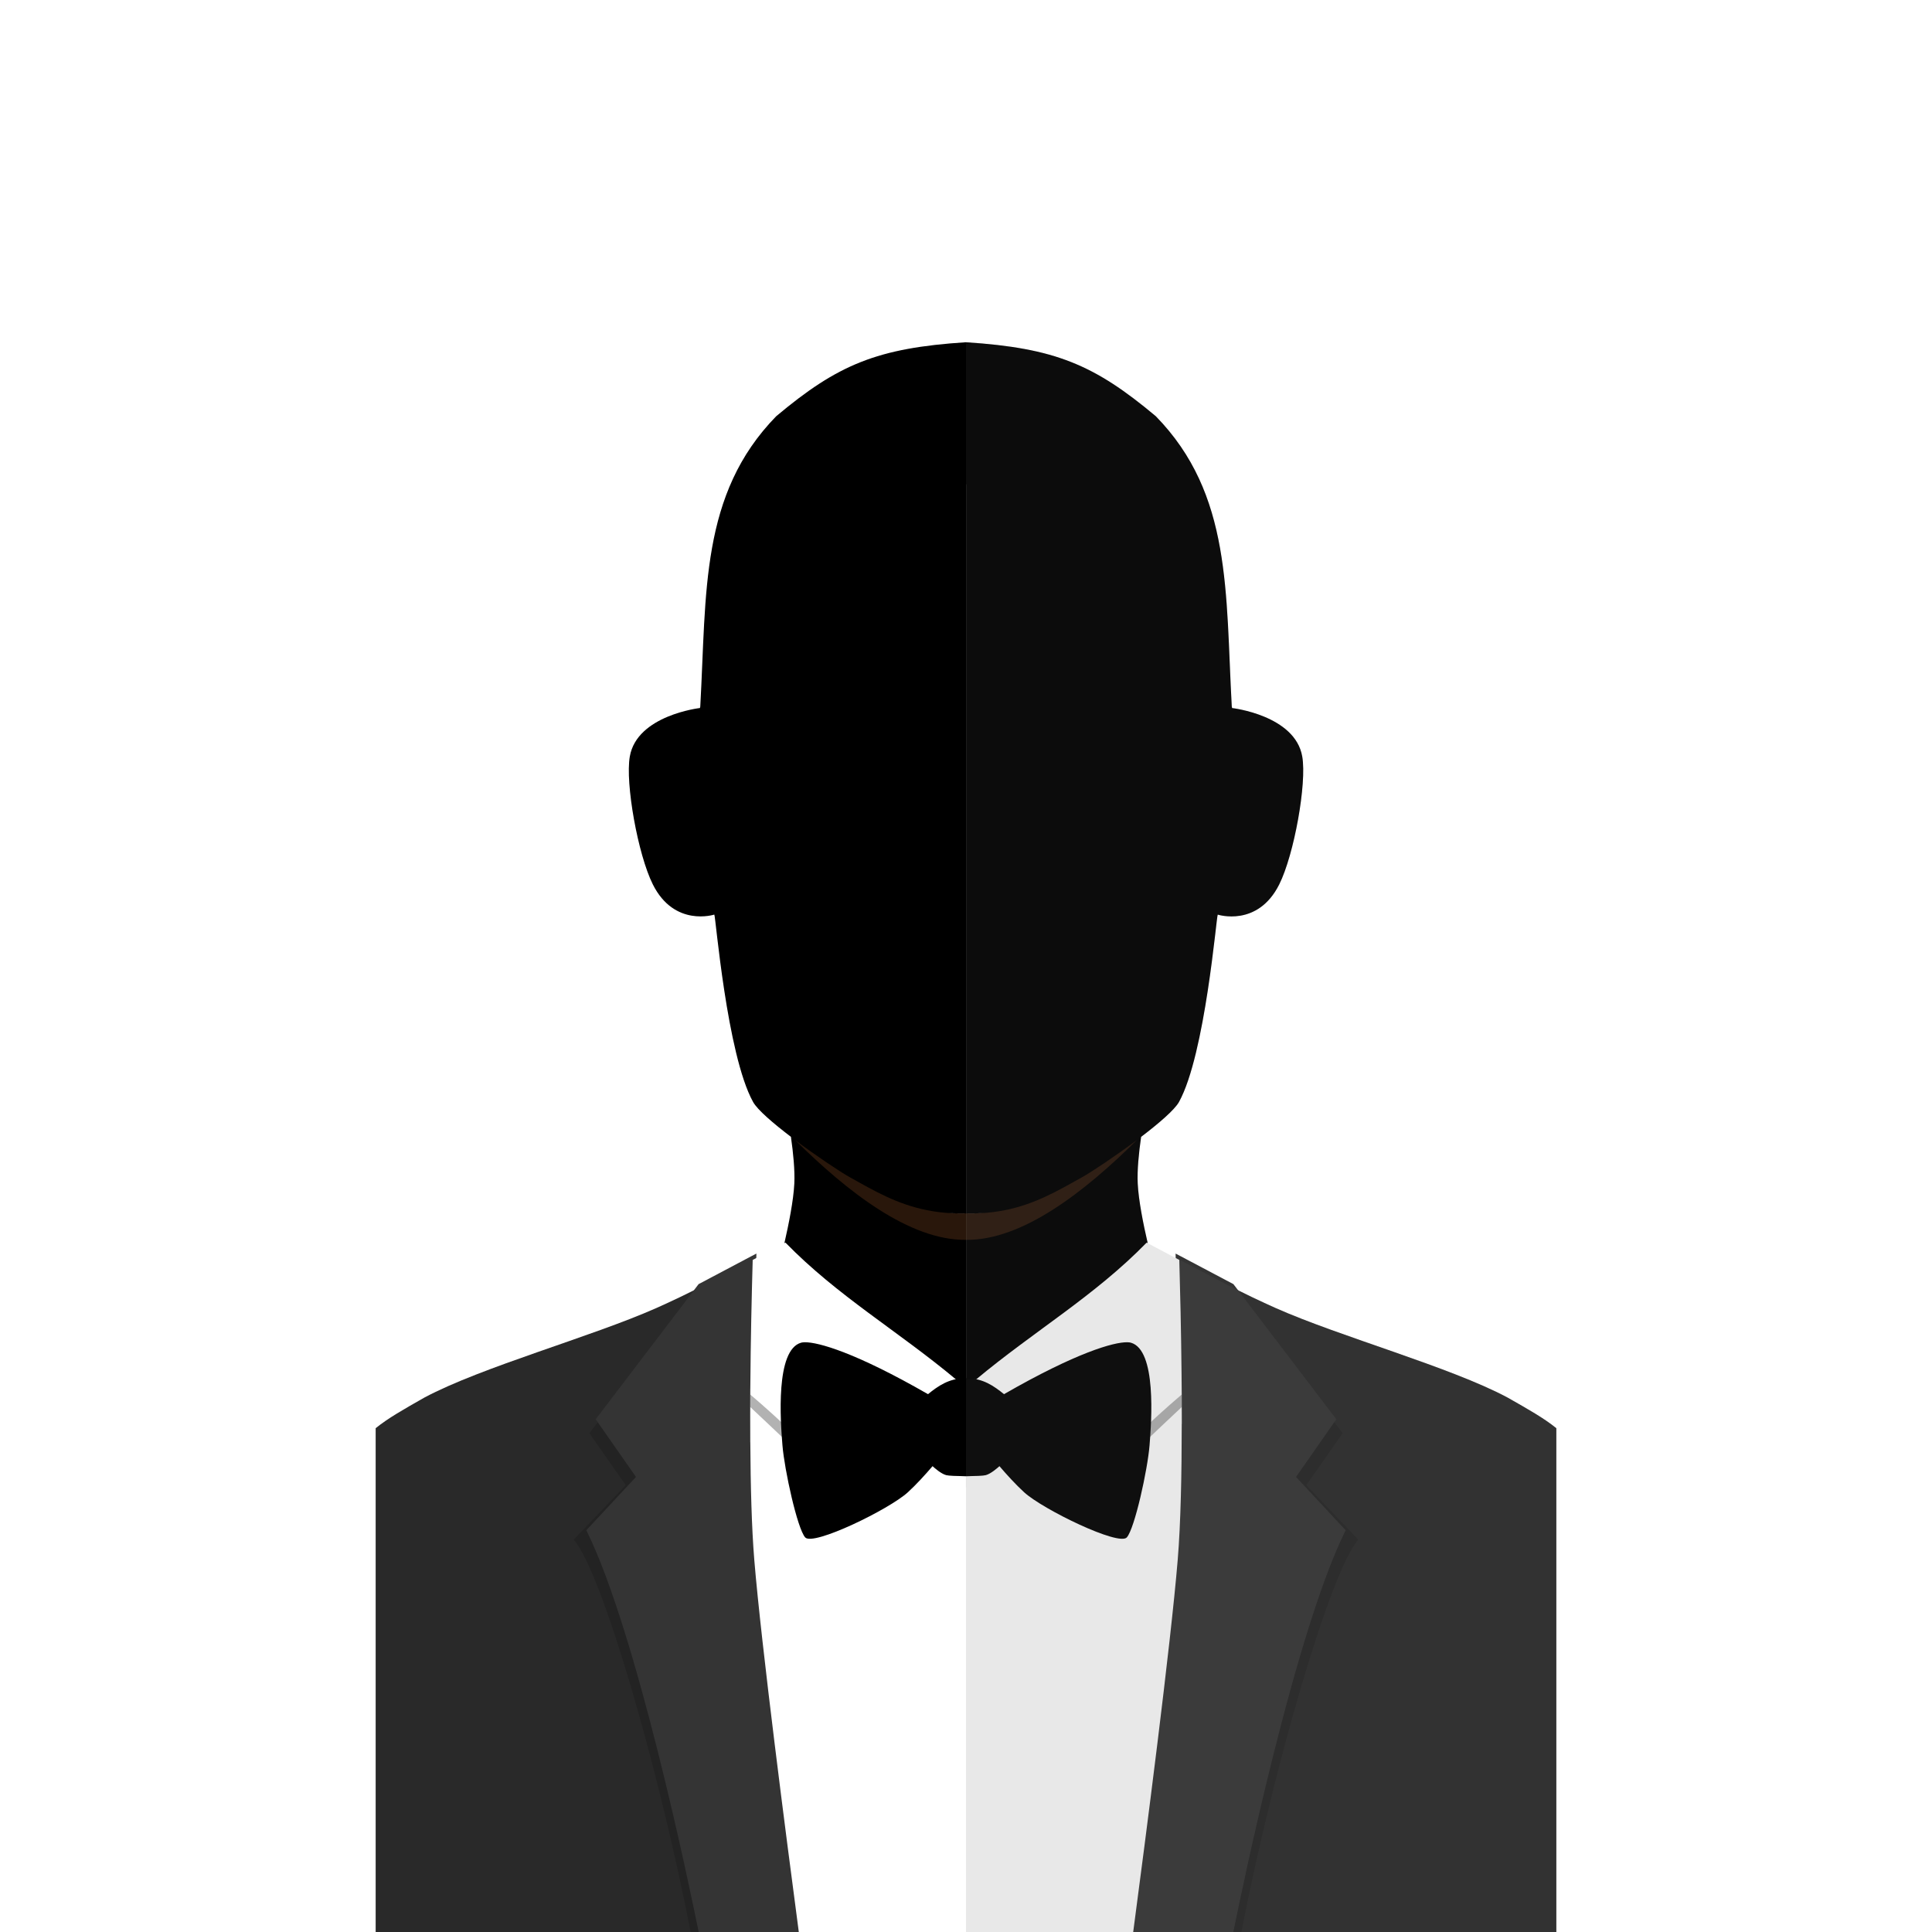
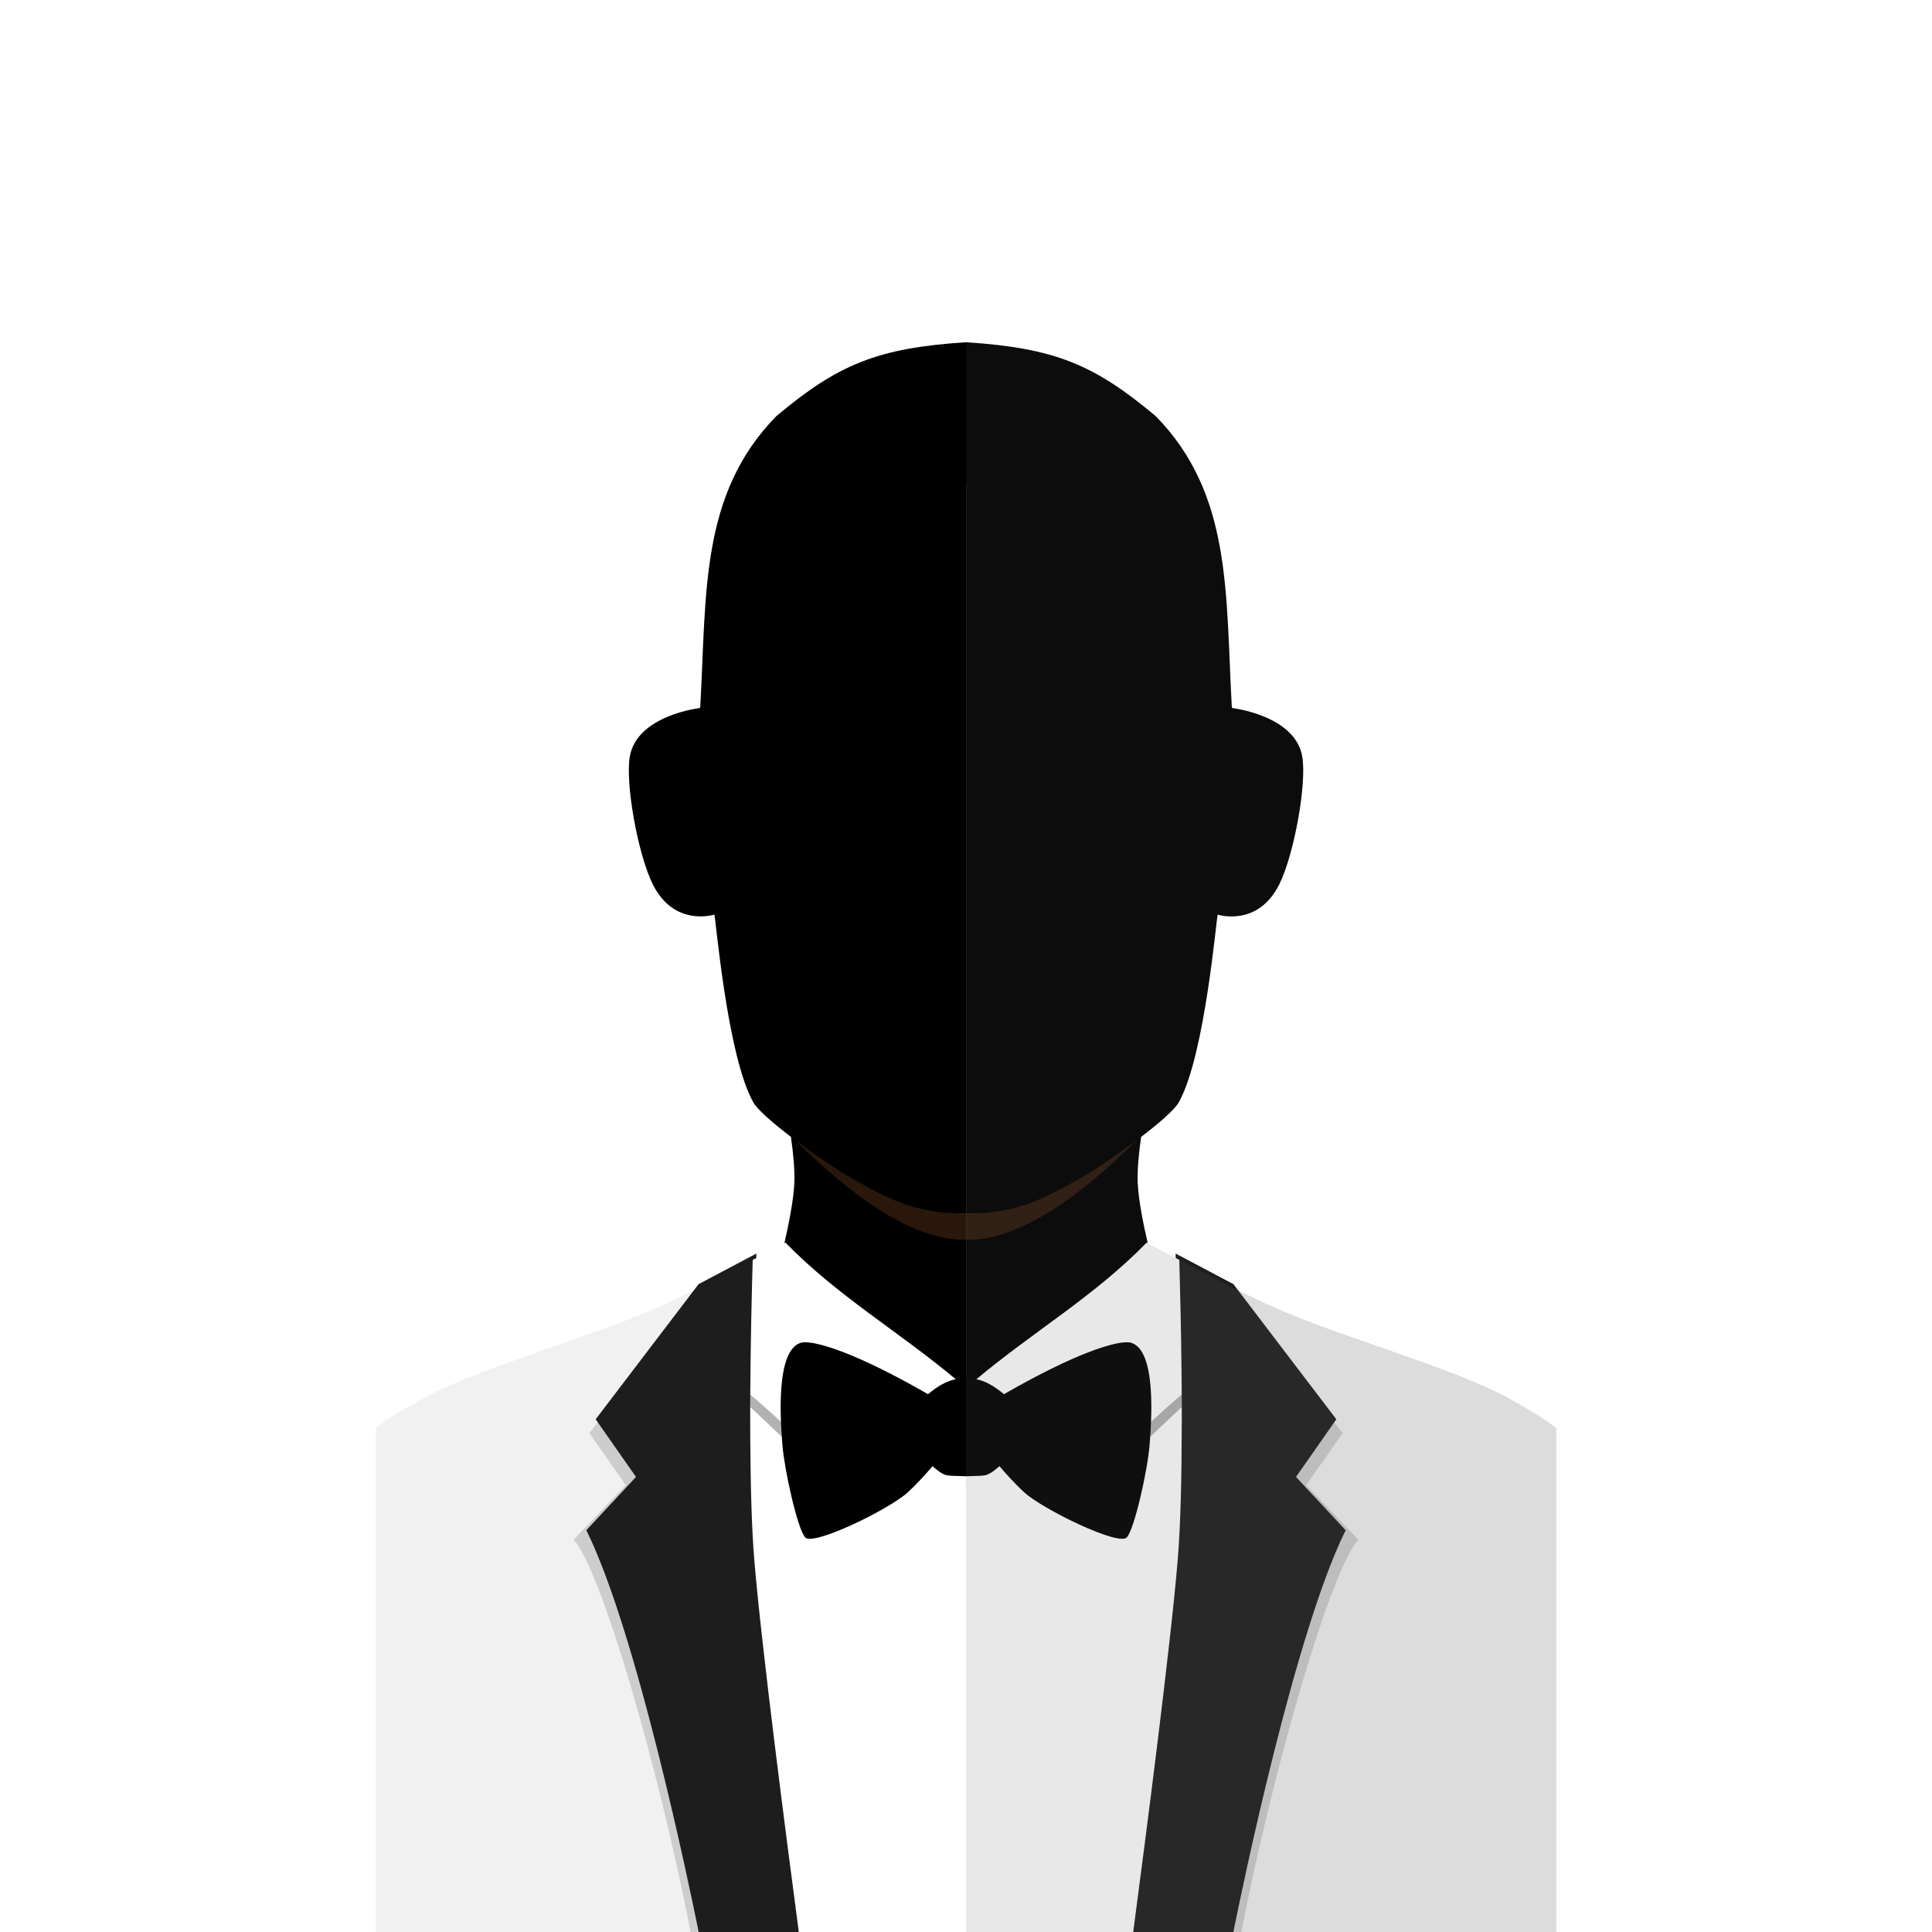
<svg xmlns="http://www.w3.org/2000/svg" height="500px" width="500px" viewBox="0 0 44 72" id="body-svg">
  <defs />
  <g id="Body" style="display: inline;">
-     <path id="Suit" d="M 12.275 47.871 C 11.685 48.184 10.975 48.518 10.467 48.744 C 8.058 49.815 3.955 50.94 1.816 52.083 C 1.054 52.516 0.459 52.852 0 53.225 L 0 72 L 12.173 72 C 11.822 70.262 9.874 60.867 8.009 57.051 L 9.871 55.051 L 8.515 52.895 L 12.275 47.871 z M 31.725 47.871 L 35.485 52.895 L 34.129 55.051 L 35.991 57.051 C 34.126 60.867 32.178 70.262 31.826 72 L 44 72 L 44 53.225 C 43.541 52.852 42.946 52.516 42.183 52.083 C 40.045 50.94 35.942 49.815 33.533 48.744 C 33.025 48.518 32.315 48.184 31.725 47.871 z " style="fill: rgb(41, 41, 41); fill-rule: evenodd;" />
-     <path id="LapelShadow" d="M 8.362 52.896 L 7.962 53.407 L 9.32 55.347 L 7.38 57.379 C 8.412 58.533 10.529 65.793 11.739 72 L 12.173 72 C 11.822 70.263 9.874 60.868 8.009 57.052 L 9.871 55.052 L 8.362 52.896 z M 35.638 52.896 L 34.129 55.052 L 35.991 57.052 C 34.126 60.868 32.178 70.263 31.826 72 L 32.261 72 C 33.471 65.793 35.588 58.533 36.62 57.379 L 34.68 55.347 L 36.038 53.407 L 35.638 52.896 z " style="fill: rgb(0, 0, 0); fill-rule: evenodd; fill-opacity: 0.15; stop-color: rgb(0, 0, 0); stop-opacity: 1;" />
-     <path id="Lapel" d="M 14.189 46.717 L 13.988 46.822 C 13.68 46.986 12.807 47.447 12.061 47.842 L 12.035 47.855 L 8.199 52.892 L 9.701 55.041 L 7.85 57.028 L 7.89 57.109 C 8.812 58.995 9.768 62.299 10.531 65.338 C 11.289 68.357 11.858 71.113 12.038 72 L 15.903 72 L 15.9 71.982 C 15.44 68.508 14.503 61.293 14.242 58.119 C 13.996 55.124 14.103 49.784 14.184 46.943 L 14.189 46.717 z M 29.811 46.717 L 29.816 46.943 C 29.897 49.784 30.004 55.124 29.758 58.119 C 29.497 61.293 28.56 68.508 28.1 71.982 L 28.097 72 L 31.963 72 C 32.143 71.113 32.711 68.357 33.469 65.338 C 34.232 62.299 35.188 58.995 36.109 57.109 L 36.149 57.028 L 34.299 55.041 L 35.801 52.892 L 31.965 47.855 L 31.94 47.842 C 31.193 47.447 30.32 46.986 30.012 46.822 L 29.811 46.717 z " style="color: rgb(0, 0, 0); fill: rgb(52, 52, 52); fill-rule: evenodd; stroke-width: 0.265px;" />
-     <path id="Shirt" d="M 15.27 46.309 C 15.202 46.344 14.329 46.807 14.051 46.954 C 14.015 48.217 13.975 49.912 13.962 51.753 L 13.961 51.752 C 13.956 52.414 13.956 53.084 13.96 53.745 L 13.962 53.748 C 13.972 55.374 14.012 56.935 14.11 58.13 C 14.372 61.314 15.309 68.525 15.769 72 L 18.12 72 L 21.999 72 L 21.999 55.421 L 22.001 55.421 L 22.001 72 L 25.88 72 L 28.231 72 C 28.691 68.525 29.628 61.314 29.89 58.13 C 30.002 56.769 30.039 54.934 30.04 53.068 L 30.043 53.064 C 30.043 52.699 30.042 52.333 30.04 51.969 C 30.039 51.95 30.039 51.932 30.039 51.913 C 30.038 51.796 30.037 51.68 30.036 51.564 C 30.036 51.461 30.035 51.357 30.034 51.255 C 30.034 51.23 30.034 51.205 30.033 51.18 L 30.033 51.18 C 30.017 49.562 29.981 48.085 29.949 46.954 C 29.671 46.807 28.798 46.344 28.73 46.309 C 26.791 48.299 24.539 49.6 22.369 51.412 C 22.369 51.412 22.362 51.407 22.362 51.407 L 22.001 51.407 L 22.001 51.674 L 21.999 51.674 L 21.999 51.407 L 21.637 51.407 C 21.638 51.407 21.631 51.412 21.631 51.412 C 19.461 49.6 17.209 48.299 15.27 46.309 z M 14.838 52.743 C 14.988 52.879 15.139 53.018 15.292 53.162 C 15.445 53.306 15.599 53.453 15.755 53.605 C 15.911 53.757 16.068 53.912 16.227 54.072 C 16.385 54.231 16.545 54.395 16.706 54.563 C 16.867 54.73 17.029 54.902 17.193 55.079 C 17.356 55.255 17.52 55.436 17.686 55.621 C 17.52 55.436 17.356 55.255 17.193 55.079 C 17.029 54.902 16.867 54.73 16.706 54.563 C 16.545 54.395 16.385 54.231 16.227 54.072 C 16.068 53.912 15.911 53.757 15.755 53.605 C 15.599 53.453 15.445 53.306 15.292 53.162 C 15.139 53.018 14.988 52.879 14.838 52.743 z M 29.162 52.743 C 29.012 52.879 28.861 53.018 28.708 53.162 C 28.555 53.306 28.401 53.453 28.245 53.605 C 28.089 53.757 27.931 53.912 27.773 54.072 C 27.614 54.231 27.455 54.395 27.294 54.563 C 27.133 54.73 26.97 54.902 26.807 55.079 C 26.644 55.255 26.48 55.436 26.314 55.621 C 26.254 55.532 26.193 55.444 26.132 55.358 C 26.193 55.444 26.254 55.532 26.314 55.621 C 26.48 55.436 26.644 55.255 26.807 55.079 C 26.97 54.902 27.133 54.73 27.294 54.563 C 27.455 54.395 27.614 54.231 27.773 54.072 C 27.931 53.912 28.089 53.757 28.245 53.605 C 28.401 53.453 28.555 53.306 28.708 53.162 C 28.861 53.018 29.012 52.879 29.162 52.743 z M 19.252 53.641 C 19.123 53.783 18.991 53.931 18.86 54.085 C 18.794 54.162 18.728 54.24 18.662 54.32 C 18.596 54.4 18.53 54.481 18.465 54.564 C 18.407 54.636 18.35 54.709 18.293 54.783 C 18.35 54.709 18.407 54.636 18.465 54.564 C 18.53 54.482 18.596 54.4 18.662 54.32 C 18.728 54.241 18.794 54.162 18.86 54.085 C 18.992 53.931 19.123 53.783 19.252 53.641 z M 25.394 54.389 C 25.431 54.434 25.467 54.479 25.503 54.524 C 25.467 54.479 25.431 54.434 25.394 54.389 z M 25.575 54.613 C 25.613 54.661 25.65 54.71 25.688 54.758 C 25.651 54.71 25.613 54.661 25.575 54.613 z M 18.24 54.852 C 18.197 54.907 18.155 54.964 18.113 55.02 C 18.155 54.964 18.197 54.908 18.24 54.852 z M 25.769 54.863 C 25.814 54.923 25.859 54.983 25.904 55.043 C 25.859 54.983 25.814 54.923 25.769 54.863 z M 25.935 55.084 C 25.988 55.157 26.042 55.231 26.095 55.305 C 26.042 55.231 25.988 55.157 25.935 55.084 z M 18.056 55.097 C 18.011 55.158 17.966 55.221 17.921 55.283 C 17.966 55.221 18.011 55.158 18.056 55.097 z " style="fill: rgb(255, 255, 255); fill-rule: evenodd;" />
-     <path id="CollarShadow" d="M 30.032 51.18 C 30.034 51.424 30.037 51.664 30.039 51.913 C 30.037 51.668 30.036 51.422 30.033 51.18 L 30.032 51.18 z M 21.999 51.674 L 21.999 55.195 L 21.999 55.421 L 22.001 55.421 L 22.001 55.195 L 22.001 51.674 L 21.999 51.674 z M 13.961 51.752 C 13.956 52.414 13.956 53.084 13.96 53.745 L 13.962 53.748 C 13.96 53.313 13.959 52.874 13.96 52.436 C 14.382 52.831 17.292 55.566 17.678 56.024 L 17.697 56.046 C 17.757 56.006 17.82 55.927 17.916 55.831 C 18.159 55.588 19.068 54.471 19.436 53.945 L 20.193 55.195 L 19.252 53.641 C 18.734 54.209 18.191 54.873 17.686 55.621 C 16.363 54.141 15.103 52.943 13.96 51.969 C 13.961 51.895 13.962 51.826 13.962 51.753 L 13.961 51.752 z M 30.04 51.969 C 28.897 52.943 27.637 54.141 26.314 55.621 C 25.807 54.871 25.265 54.208 24.748 53.641 L 24.564 53.945 C 24.932 54.471 25.841 55.588 26.084 55.831 C 26.18 55.927 26.243 56.006 26.303 56.046 L 26.322 56.024 C 26.708 55.566 29.618 52.831 30.04 52.436 C 30.04 52.646 30.04 52.857 30.04 53.068 L 30.043 53.064 C 30.043 52.699 30.042 52.333 30.04 51.969 z " style="fill: rgb(0, 0, 0); fill-rule: evenodd; fill-opacity: 0.304; stop-color: rgb(0, 0, 0); stop-opacity: 1;" />
+     <path id="Suit" d="M 12.275 47.871 C 11.685 48.184 10.975 48.518 10.467 48.744 C 8.058 49.815 3.955 50.94 1.816 52.083 C 1.054 52.516 0.459 52.852 0 53.225 L 0 72 L 12.173 72 C 11.822 70.262 9.874 60.867 8.009 57.051 L 9.871 55.051 L 8.515 52.895 L 12.275 47.871 z M 31.725 47.871 L 35.485 52.895 L 34.129 55.051 L 35.991 57.051 C 34.126 60.867 32.178 70.262 31.826 72 L 44 72 L 44 53.225 C 43.541 52.852 42.946 52.516 42.183 52.083 C 40.045 50.94 35.942 49.815 33.533 48.744 C 33.025 48.518 32.315 48.184 31.725 47.871 z " style="fill-rule: evenodd; fill: rgb(241, 241, 241);" />
+     <path id="LapelShadow" d="M 8.362 52.896 L 7.962 53.407 L 9.32 55.347 L 7.38 57.379 C 8.412 58.533 10.529 65.793 11.739 72 L 12.173 72 C 11.822 70.263 9.874 60.868 8.009 57.052 L 9.871 55.052 L 8.362 52.896 z M 35.638 52.896 L 34.129 55.052 L 35.991 57.052 C 34.126 60.868 32.178 70.263 31.826 72 L 32.261 72 C 33.471 65.793 35.588 58.533 36.62 57.379 L 34.68 55.347 L 36.038 53.407 L 35.638 52.896 z " style="fill: rgb(0, 0, 0); fill-rule: evenodd; fill-opacity: 0.15;" />
+     <path id="Lapel" d="M 14.189 46.717 L 13.988 46.822 C 13.68 46.986 12.807 47.447 12.061 47.842 L 12.035 47.855 L 8.199 52.892 L 9.701 55.041 L 7.85 57.028 L 7.89 57.109 C 8.812 58.995 9.768 62.299 10.531 65.338 C 11.289 68.357 11.858 71.113 12.038 72 L 15.903 72 L 15.9 71.982 C 15.44 68.508 14.503 61.293 14.242 58.119 C 13.996 55.124 14.103 49.784 14.184 46.943 L 14.189 46.717 z M 29.811 46.717 L 29.816 46.943 C 29.897 49.784 30.004 55.124 29.758 58.119 C 29.497 61.293 28.56 68.508 28.1 71.982 L 28.097 72 L 31.963 72 C 32.143 71.113 32.711 68.357 33.469 65.338 C 34.232 62.299 35.188 58.995 36.109 57.109 L 36.149 57.028 L 34.299 55.041 L 35.801 52.892 L 31.965 47.855 L 31.94 47.842 C 31.193 47.447 30.32 46.986 30.012 46.822 L 29.811 46.717 z " style="fill-rule: evenodd; fill: rgb(29, 29, 29);" />
+     <path id="Shirt" d="M 15.27 46.309 C 15.202 46.344 14.329 46.807 14.051 46.954 C 14.015 48.217 13.975 49.912 13.962 51.753 L 13.961 51.752 C 13.956 52.414 13.956 53.084 13.96 53.745 L 13.962 53.748 C 13.972 55.374 14.012 56.935 14.11 58.13 C 14.372 61.314 15.309 68.525 15.769 72 L 18.12 72 L 21.999 72 L 21.999 55.421 L 22.001 55.421 L 22.001 72 L 25.88 72 L 28.231 72 C 28.691 68.525 29.628 61.314 29.89 58.13 C 30.002 56.769 30.039 54.934 30.04 53.068 L 30.043 53.064 C 30.043 52.699 30.042 52.333 30.04 51.969 C 30.039 51.95 30.039 51.932 30.039 51.913 C 30.038 51.796 30.037 51.68 30.036 51.564 C 30.036 51.461 30.035 51.357 30.034 51.255 C 30.034 51.23 30.034 51.205 30.033 51.18 L 30.033 51.18 C 30.017 49.562 29.981 48.085 29.949 46.954 C 29.671 46.807 28.798 46.344 28.73 46.309 C 26.791 48.299 24.539 49.6 22.369 51.412 C 22.369 51.412 22.362 51.407 22.362 51.407 L 22.001 51.407 L 22.001 51.674 L 21.999 51.674 L 21.999 51.407 L 21.637 51.407 C 21.638 51.407 21.631 51.412 21.631 51.412 C 19.461 49.6 17.209 48.299 15.27 46.309 z M 14.838 52.743 C 14.988 52.879 15.139 53.018 15.292 53.162 C 15.445 53.306 15.599 53.453 15.755 53.605 C 15.911 53.757 16.068 53.912 16.227 54.072 C 16.385 54.231 16.545 54.395 16.706 54.563 C 16.867 54.73 17.029 54.902 17.193 55.079 C 17.356 55.255 17.52 55.436 17.686 55.621 C 17.52 55.436 17.356 55.255 17.193 55.079 C 17.029 54.902 16.867 54.73 16.706 54.563 C 16.545 54.395 16.385 54.231 16.227 54.072 C 16.068 53.912 15.911 53.757 15.755 53.605 C 15.599 53.453 15.445 53.306 15.292 53.162 C 15.139 53.018 14.988 52.879 14.838 52.743 z M 29.162 52.743 C 29.012 52.879 28.861 53.018 28.708 53.162 C 28.555 53.306 28.401 53.453 28.245 53.605 C 28.089 53.757 27.931 53.912 27.773 54.072 C 27.614 54.231 27.455 54.395 27.294 54.563 C 27.133 54.73 26.97 54.902 26.807 55.079 C 26.644 55.255 26.48 55.436 26.314 55.621 C 26.254 55.532 26.193 55.444 26.132 55.358 C 26.193 55.444 26.254 55.532 26.314 55.621 C 26.48 55.436 26.644 55.255 26.807 55.079 C 26.97 54.902 27.133 54.73 27.294 54.563 C 27.455 54.395 27.614 54.231 27.773 54.072 C 27.931 53.912 28.089 53.757 28.245 53.605 C 28.401 53.453 28.555 53.306 28.708 53.162 C 28.861 53.018 29.012 52.879 29.162 52.743 z M 19.252 53.641 C 19.123 53.783 18.991 53.931 18.86 54.085 C 18.794 54.162 18.728 54.24 18.662 54.32 C 18.596 54.4 18.53 54.481 18.465 54.564 C 18.407 54.636 18.35 54.709 18.293 54.783 C 18.35 54.709 18.407 54.636 18.465 54.564 C 18.53 54.482 18.596 54.4 18.662 54.32 C 18.728 54.241 18.794 54.162 18.86 54.085 C 18.992 53.931 19.123 53.783 19.252 53.641 z M 25.394 54.389 C 25.431 54.434 25.467 54.479 25.503 54.524 C 25.467 54.479 25.431 54.434 25.394 54.389 z M 25.575 54.613 C 25.613 54.661 25.65 54.71 25.688 54.758 C 25.651 54.71 25.613 54.661 25.575 54.613 z M 18.24 54.852 C 18.197 54.907 18.155 54.964 18.113 55.02 C 18.155 54.964 18.197 54.908 18.24 54.852 z M 25.769 54.863 C 25.814 54.923 25.859 54.983 25.904 55.043 C 25.859 54.983 25.814 54.923 25.769 54.863 z M 25.935 55.084 C 25.988 55.157 26.042 55.231 26.095 55.305 C 26.042 55.231 25.988 55.157 25.935 55.084 z M 18.056 55.097 C 18.011 55.158 17.966 55.221 17.921 55.283 C 17.966 55.221 18.011 55.158 18.056 55.097 z " style="fill-rule: evenodd; fill: rgb(255, 255, 255);" />
+     <path id="CollarShadow" d="M 30.032 51.18 C 30.034 51.424 30.037 51.664 30.039 51.913 C 30.037 51.668 30.036 51.422 30.033 51.18 L 30.032 51.18 z M 21.999 51.674 L 21.999 55.195 L 21.999 55.421 L 22.001 55.421 L 22.001 55.195 L 22.001 51.674 L 21.999 51.674 z M 13.961 51.752 C 13.956 52.414 13.956 53.084 13.96 53.745 L 13.962 53.748 C 13.96 53.313 13.959 52.874 13.96 52.436 C 14.382 52.831 17.292 55.566 17.678 56.024 L 17.697 56.046 C 17.757 56.006 17.82 55.927 17.916 55.831 C 18.159 55.588 19.068 54.471 19.436 53.945 L 20.193 55.195 L 19.252 53.641 C 18.734 54.209 18.191 54.873 17.686 55.621 C 16.363 54.141 15.103 52.943 13.96 51.969 C 13.961 51.895 13.962 51.826 13.962 51.753 L 13.961 51.752 z M 30.04 51.969 C 28.897 52.943 27.637 54.141 26.314 55.621 C 25.807 54.871 25.265 54.208 24.748 53.641 L 24.564 53.945 C 24.932 54.471 25.841 55.588 26.084 55.831 C 26.18 55.927 26.243 56.006 26.303 56.046 L 26.322 56.024 C 26.708 55.566 29.618 52.831 30.04 52.436 C 30.04 52.646 30.04 52.857 30.04 53.068 L 30.043 53.064 C 30.043 52.699 30.042 52.333 30.04 51.969 z " style="fill: rgb(0, 0, 0); fill-rule: evenodd; fill-opacity: 0.304;" />
    <g id="TieGroup" style="display: none;">
      <path id="Tie" d="M 20.389,55.195 18.12,72 h 3.879 V 55.195 Z m 1.611,0 V 72 h 3.879 L 23.61,55.195 Z" style="fill-rule: evenodd;" />
      <path id="TieKnot" d="m 21.637,51.407 c 0.023,-0.007 -1.103,0.811 -2.391,2.226 l 0.946,1.562 h 1.806 v -3.788 z m 0.363,0 v 3.788 h 1.806 l 0.946,-1.562 c -1.288,-1.415 -2.413,-2.233 -2.391,-2.226 z" style="fill-rule: evenodd;" />
-       <path id="TieTint" d="M 20.389,55.195 18.12,72 h 3.879 V 55.195 Z m 1.611,0 V 72 h 3.879 L 23.61,55.195 Z" style="fill: rgb(0, 0, 0); fill-opacity: 0.15; fill-rule: evenodd; stop-color: rgb(0, 0, 0);" />
+       <path id="TieTint" d="M 20.389,55.195 18.12,72 h 3.879 V 55.195 Z m 1.611,0 V 72 h 3.879 L 23.61,55.195 Z" style="fill: rgb(0, 0, 0); fill-opacity: 0.15; fill-rule: evenodd;" />
    </g>
-     <g id="BowTieGroup" style="display: inline;">
+     <g id="BowtieGroup" style="display: inline;">
      <path d="m 15.995,50.022 c -0.056,6.37e-4 -0.101,0.006 -0.136,0.015 -0.968,0.265 -0.773,2.923 -0.699,3.83 0.074,0.907 0.552,3.091 0.846,3.427 0.294,0.336 3.127,-1.042 3.826,-1.68 0.319,-0.292 0.653,-0.66 0.922,-0.975 3.6e-4,3.26e-4 7.05e-4,7.4e-4 0.001,10e-4 0.058,0.053 0.315,0.286 0.513,0.335 0.085,0.021 0.357,0.034 0.732,0.04 0.375,-0.006 0.647,-0.018 0.732,-0.04 0.198,-0.05 0.455,-0.283 0.513,-0.335 3.28e-4,-2.93e-4 6.73e-4,-7.07e-4 0.001,-10e-4 0.269,0.315 0.603,0.683 0.922,0.975 0.699,0.638 3.531,2.016 3.826,1.68 0.294,-0.336 0.773,-2.52 0.846,-3.427 0.074,-0.907 0.268,-3.565 -0.699,-3.83 -0.034,-0.009 -0.079,-0.015 -0.136,-0.015 -0.499,-0.006 -1.883,0.379 -4.589,1.935 -0.375,-0.302 -0.782,-0.596 -1.416,-0.596 -0.634,0 -1.041,0.294 -1.416,0.596 -2.706,-1.556 -4.09,-1.94 -4.589,-1.935 z" id="Bowtie" style="fill-rule: evenodd;" />
      <path d="m 20.579,51.961 c -0.336,0.269 -0.285,1.579 -0.151,2.049 0.068,0.239 0.16,0.48 0.327,0.631 0.058,0.053 0.315,0.286 0.513,0.335 0.085,0.021 0.357,0.034 0.732,0.04 0.375,-0.006 0.647,-0.018 0.732,-0.04 0.198,-0.05 0.455,-0.283 0.513,-0.335 0.167,-0.151 0.259,-0.392 0.327,-0.631 0.134,-0.47 0.185,-1.781 -0.151,-2.049 -0.377,-0.303 -0.784,-0.6 -1.421,-0.6 -0.637,0 -1.044,0.296 -1.421,0.6 z m -3.483,1.139 c -0.09,0.002 -0.145,0.029 -0.162,0.096 -0.46,1.789 1.983,0.496 2.755,0.647 0.178,0.035 0.365,0.049 0.548,0.05 -0.041,-0.212 -0.092,-0.309 -0.095,-0.592 -1.598,0.261 -2.656,-0.209 -3.046,-0.202 z m 9.785,0 c -0.408,0.01 -1.456,0.458 -3.023,0.202 -0.003,0.282 -0.054,0.38 -0.095,0.592 0.183,-0.002 0.371,-0.015 0.548,-0.05 0.773,-0.151 3.215,1.142 2.755,-0.647 -0.019,-0.073 -0.082,-0.099 -0.186,-0.096 z" id="BowtieShadow" style="fill: rgb(0, 0, 0); fill-opacity: 0.13; fill-rule: evenodd;" />
    </g>
-     <path id="Head" d="m 22,12.754 c -3.311,0.214 -4.781,0.835 -7.072,2.757 -2.841,2.911 -2.594,6.565 -2.831,10.823 -10e-4,0.004 -0.013,0.052 -0.013,0.052 0,0 -2.345,0.267 -2.613,1.807 -0.174,0.998 0.301,3.652 0.858,4.766 0.804,1.607 2.291,1.125 2.291,1.125 0.048,0.028 0.463,5.204 1.444,6.981 0.161,0.293 0.749,0.797 1.412,1.302 0.086,0.602 0.15,1.25 0.126,1.741 -0.031,0.626 -0.206,1.506 -0.37,2.221 0.004,-0.002 0.037,-0.02 0.039,-0.021 1.94,1.99 4.191,3.291 6.362,5.104 0.004,-0.004 0.007,-0.006 0.006,-0.006 h 0.362 v -6.188 c -0.118,0.003 -0.232,0.003 -0.345,5.17e-4 0.112,0.003 0.227,0.003 0.345,-5.17e-4 v -27.168 c 3.6e-4,-2e-5 7.14e-4,2.2e-5 10e-4,0 3.2e-4,2.2e-5 6.73e-4,-2e-5 0.001,0 v 27.168 c 0.118,0.003 0.232,0.003 0.345,5.17e-4 -0.112,0.003 -0.227,0.003 -0.345,-5.17e-4 v 6.188 h 0.362 c -0.001,-3e-4 0.001,0.002 0.006,0.006 2.171,-1.812 4.422,-3.113 6.362,-5.104 0.002,0.001 0.035,0.019 0.039,0.021 C 28.606,45.615 28.431,44.735 28.4,44.109 c -0.025,-0.492 0.04,-1.139 0.126,-1.741 0.662,-0.504 1.25,-1.009 1.412,-1.302 0.981,-1.778 1.396,-6.953 1.444,-6.981 0,0 1.487,0.482 2.291,-1.125 0.557,-1.114 1.032,-3.768 0.858,-4.766 -0.268,-1.54 -2.613,-1.807 -2.613,-1.807 0,0 -0.012,-0.047 -0.013,-0.052 -0.237,-4.258 0.01,-7.912 -2.831,-10.823 -2.292,-1.922 -3.761,-2.543 -7.072,-2.757 z m -6.464,29.66 c 0.069,0.052 0.139,0.105 0.209,0.157 -0.07,-0.052 -0.14,-0.104 -0.209,-0.157 z m 0.265,0.198 c 0.167,0.123 0.334,0.242 0.498,0.358 -0.164,-0.116 -0.331,-0.235 -0.498,-0.358 z m 12.397,0 c -0.171,0.126 -0.341,0.248 -0.508,0.366 0.167,-0.118 0.338,-0.24 0.508,-0.366 z m -0.585,0.42 c -0.155,0.108 -0.303,0.21 -0.443,0.305 0.141,-0.095 0.289,-0.196 0.443,-0.305 z m -11.213,0.01 c 0.156,0.109 0.307,0.213 0.449,0.308 -0.142,-0.096 -0.292,-0.198 -0.449,-0.308 z m 0.535,0.366 c 0.147,0.098 0.285,0.188 0.402,0.262 -0.117,-0.074 -0.253,-0.163 -0.402,-0.262 z m 10.112,0.011 c -0.146,0.097 -0.278,0.183 -0.394,0.256 0.113,-0.072 0.251,-0.161 0.394,-0.256 z m -9.654,0.286 c 0.046,0.029 0.092,0.058 0.131,0.081 0.053,0.032 0.098,0.059 0.136,0.08 -0.038,-0.021 -0.084,-0.048 -0.136,-0.08 -0.039,-0.023 -0.086,-0.053 -0.131,-0.081 z m 9.076,0.084 c -0.05,0.03 -0.095,0.056 -0.131,0.076 0.036,-0.02 0.081,-0.046 0.131,-0.076 z M 18.13,44.126 c 0.128,0.071 0.258,0.141 0.389,0.21 -0.131,-0.069 -0.26,-0.139 -0.389,-0.21 z m 7.74,0 c -0.128,0.071 -0.257,0.141 -0.389,0.21 0.131,-0.069 0.261,-0.139 0.389,-0.21 z m -4.775,1.056 c 0.042,0.004 0.084,0.009 0.127,0.013 -0.043,-0.004 -0.085,-0.008 -0.127,-0.013 z m 1.81,0 c -0.042,0.005 -0.084,0.009 -0.127,0.013 0.043,-0.004 0.085,-0.008 0.127,-0.013 z m -1.572,0.022 c 0.097,0.007 0.196,0.012 0.298,0.015 -0.052,-0.001 -0.103,-0.003 -0.154,-0.006 -0.003,-1.57e-4 -0.006,-3.56e-4 -0.009,-5.17e-4 -0.045,-0.002 -0.09,-0.005 -0.134,-0.009 z m 1.334,0 c -0.044,0.003 -0.089,0.006 -0.134,0.009 -0.003,1.61e-4 -0.006,3.6e-4 -0.009,5.17e-4 -0.05,0.003 -0.101,0.004 -0.153,0.006 0.101,-0.003 0.199,-0.008 0.296,-0.015 z" style=" fill-rule: evenodd;" />
-     <path id="NeckShadow" d="m 15.625,42.48 c 1.954,1.935 4.277,3.751 6.375,3.725 2.099,0.026 4.422,-1.79 6.375,-3.725 -0.818,0.613 -1.706,1.201 -2.032,1.382 -0.001,7e-4 -0.003,0.002 -0.004,0.003 h -5.17e-4 c -0.175,0.097 -0.35,0.196 -0.528,0.294 -0.059,0.033 -0.119,0.065 -0.178,0.097 -0.866,0.468 -1.805,0.892 -3.1,0.957 -3.2e-4,1.8e-5 -6.93e-4,-1.7e-5 -0.001,0 -10e-4,4.3e-5 -0.002,-4.2e-5 -0.003,0 -0.002,1.28e-4 -0.005,4.04e-4 -0.007,5.17e-4 -0.048,0.002 -0.097,0.004 -0.146,0.006 -0.018,4.6e-4 -0.037,6.82e-4 -0.055,10e-4 -0.031,5.63e-4 -0.063,8.64e-4 -0.095,0.001 -0.027,1.52e-4 -0.054,1.52e-4 -0.081,0 -0.048,-3e-4 -0.097,-7.67e-4 -0.146,-0.002 h -5.16e-4 -5.17e-4 c -0.049,0.001 -0.098,0.002 -0.146,0.002 -0.027,1.52e-4 -0.054,1.52e-4 -0.081,0 -0.032,-1.69e-4 -0.063,-4.7e-4 -0.095,-0.001 -0.018,-3.52e-4 -0.037,-5.74e-4 -0.055,-10e-4 -0.049,-0.001 -0.098,-0.003 -0.146,-0.006 -0.002,-1.13e-4 -0.005,-3.89e-4 -0.007,-5.17e-4 -8.5e-4,-4.2e-5 -0.002,4.3e-5 -0.003,0 -3.4e-4,-1.7e-5 -7.13e-4,1.8e-5 -0.001,0 -1.295,-0.065 -2.234,-0.489 -3.1,-0.957 -0.06,-0.032 -0.119,-0.065 -0.178,-0.097 -0.177,-0.098 -0.352,-0.197 -0.528,-0.294 h -5.17e-4 c -9.99e-4,-6.7e-4 -0.003,-0.002 -0.004,-0.003 -0.326,-0.181 -1.214,-0.77 -2.032,-1.382 z" style="fill: rgb(160, 90, 44); fill-opacity: 0.261; fill-rule: evenodd; stop-color: rgb(0, 0, 0);" />
+     <path id="Head" d="m 22,12.754 c -3.311,0.214 -4.781,0.835 -7.072,2.757 -2.841,2.911 -2.594,6.565 -2.831,10.823 -10e-4,0.004 -0.013,0.052 -0.013,0.052 0,0 -2.345,0.267 -2.613,1.807 -0.174,0.998 0.301,3.652 0.858,4.766 0.804,1.607 2.291,1.125 2.291,1.125 0.048,0.028 0.463,5.204 1.444,6.981 0.161,0.293 0.749,0.797 1.412,1.302 0.086,0.602 0.15,1.25 0.126,1.741 -0.031,0.626 -0.206,1.506 -0.37,2.221 0.004,-0.002 0.037,-0.02 0.039,-0.021 1.94,1.99 4.191,3.291 6.362,5.104 0.004,-0.004 0.007,-0.006 0.006,-0.006 h 0.362 v -6.188 c -0.118,0.003 -0.232,0.003 -0.345,5.17e-4 0.112,0.003 0.227,0.003 0.345,-5.17e-4 v -27.168 c 3.6e-4,-2e-5 7.14e-4,2.2e-5 10e-4,0 3.2e-4,2.2e-5 6.73e-4,-2e-5 0.001,0 v 27.168 c 0.118,0.003 0.232,0.003 0.345,5.17e-4 -0.112,0.003 -0.227,0.003 -0.345,-5.17e-4 v 6.188 h 0.362 c -0.001,-3e-4 0.001,0.002 0.006,0.006 2.171,-1.812 4.422,-3.113 6.362,-5.104 0.002,0.001 0.035,0.019 0.039,0.021 C 28.606,45.615 28.431,44.735 28.4,44.109 c -0.025,-0.492 0.04,-1.139 0.126,-1.741 0.662,-0.504 1.25,-1.009 1.412,-1.302 0.981,-1.778 1.396,-6.953 1.444,-6.981 0,0 1.487,0.482 2.291,-1.125 0.557,-1.114 1.032,-3.768 0.858,-4.766 -0.268,-1.54 -2.613,-1.807 -2.613,-1.807 0,0 -0.012,-0.047 -0.013,-0.052 -0.237,-4.258 0.01,-7.912 -2.831,-10.823 -2.292,-1.922 -3.761,-2.543 -7.072,-2.757 z m -6.464,29.66 c 0.069,0.052 0.139,0.105 0.209,0.157 -0.07,-0.052 -0.14,-0.104 -0.209,-0.157 z m 0.265,0.198 c 0.167,0.123 0.334,0.242 0.498,0.358 -0.164,-0.116 -0.331,-0.235 -0.498,-0.358 z m 12.397,0 c -0.171,0.126 -0.341,0.248 -0.508,0.366 0.167,-0.118 0.338,-0.24 0.508,-0.366 z m -0.585,0.42 c -0.155,0.108 -0.303,0.21 -0.443,0.305 0.141,-0.095 0.289,-0.196 0.443,-0.305 z m -11.213,0.01 c 0.156,0.109 0.307,0.213 0.449,0.308 -0.142,-0.096 -0.292,-0.198 -0.449,-0.308 z m 0.535,0.366 c 0.147,0.098 0.285,0.188 0.402,0.262 -0.117,-0.074 -0.253,-0.163 -0.402,-0.262 z m 10.112,0.011 c -0.146,0.097 -0.278,0.183 -0.394,0.256 0.113,-0.072 0.251,-0.161 0.394,-0.256 z m -9.654,0.286 c 0.046,0.029 0.092,0.058 0.131,0.081 0.053,0.032 0.098,0.059 0.136,0.08 -0.038,-0.021 -0.084,-0.048 -0.136,-0.08 -0.039,-0.023 -0.086,-0.053 -0.131,-0.081 z m 9.076,0.084 c -0.05,0.03 -0.095,0.056 -0.131,0.076 0.036,-0.02 0.081,-0.046 0.131,-0.076 z M 18.13,44.126 c 0.128,0.071 0.258,0.141 0.389,0.21 -0.131,-0.069 -0.26,-0.139 -0.389,-0.21 z m 7.74,0 c -0.128,0.071 -0.257,0.141 -0.389,0.21 0.131,-0.069 0.261,-0.139 0.389,-0.21 z m -4.775,1.056 c 0.042,0.004 0.084,0.009 0.127,0.013 -0.043,-0.004 -0.085,-0.008 -0.127,-0.013 z m 1.81,0 c -0.042,0.005 -0.084,0.009 -0.127,0.013 0.043,-0.004 0.085,-0.008 0.127,-0.013 z m -1.572,0.022 c 0.097,0.007 0.196,0.012 0.298,0.015 -0.052,-0.001 -0.103,-0.003 -0.154,-0.006 -0.003,-1.57e-4 -0.006,-3.56e-4 -0.009,-5.17e-4 -0.045,-0.002 -0.09,-0.005 -0.134,-0.009 z m 1.334,0 c -0.044,0.003 -0.089,0.006 -0.134,0.009 -0.003,1.61e-4 -0.006,3.6e-4 -0.009,5.17e-4 -0.05,0.003 -0.101,0.004 -0.153,0.006 0.101,-0.003 0.199,-0.008 0.296,-0.015 z" style="fill-rule: evenodd;" />
+     <path id="NeckShadow" d="m 15.625,42.48 c 1.954,1.935 4.277,3.751 6.375,3.725 2.099,0.026 4.422,-1.79 6.375,-3.725 -0.818,0.613 -1.706,1.201 -2.032,1.382 -0.001,7e-4 -0.003,0.002 -0.004,0.003 h -5.17e-4 c -0.175,0.097 -0.35,0.196 -0.528,0.294 -0.059,0.033 -0.119,0.065 -0.178,0.097 -0.866,0.468 -1.805,0.892 -3.1,0.957 -3.2e-4,1.8e-5 -6.93e-4,-1.7e-5 -0.001,0 -10e-4,4.3e-5 -0.002,-4.2e-5 -0.003,0 -0.002,1.28e-4 -0.005,4.04e-4 -0.007,5.17e-4 -0.048,0.002 -0.097,0.004 -0.146,0.006 -0.018,4.6e-4 -0.037,6.82e-4 -0.055,10e-4 -0.031,5.63e-4 -0.063,8.64e-4 -0.095,0.001 -0.027,1.52e-4 -0.054,1.52e-4 -0.081,0 -0.048,-3e-4 -0.097,-7.67e-4 -0.146,-0.002 h -5.16e-4 -5.17e-4 c -0.049,0.001 -0.098,0.002 -0.146,0.002 -0.027,1.52e-4 -0.054,1.52e-4 -0.081,0 -0.032,-1.69e-4 -0.063,-4.7e-4 -0.095,-0.001 -0.018,-3.52e-4 -0.037,-5.74e-4 -0.055,-10e-4 -0.049,-0.001 -0.098,-0.003 -0.146,-0.006 -0.002,-1.13e-4 -0.005,-3.89e-4 -0.007,-5.17e-4 -8.5e-4,-4.2e-5 -0.002,4.3e-5 -0.003,0 -3.4e-4,-1.7e-5 -7.13e-4,1.8e-5 -0.001,0 -1.295,-0.065 -2.234,-0.489 -3.1,-0.957 -0.06,-0.032 -0.119,-0.065 -0.178,-0.097 -0.177,-0.098 -0.352,-0.197 -0.528,-0.294 h -5.17e-4 c -9.99e-4,-6.7e-4 -0.003,-0.002 -0.004,-0.003 -0.326,-0.181 -1.214,-0.77 -2.032,-1.382 z" style="fill: rgb(160, 90, 44); fill-opacity: 0.261; fill-rule: evenodd;" />
    <path d="m 28.729,46.309 c 0.068,0.036 0.941,0.498 1.219,0.645 0.005,0.186 0.011,0.402 0.016,0.606 -0.005,-0.208 -0.011,-0.433 -0.016,-0.621 0.285,0.151 1.08,0.571 1.784,0.944 l -0.008,-0.011 c 0.59,0.312 1.3,0.646 1.808,0.872 2.409,1.071 6.512,2.197 8.651,3.339 0.762,0.433 1.357,0.77 1.816,1.142 V 72 H 32.26 v 5.16e-4 H 31.826 28.23 V 72 H 25.879 22 v -16.805 -3.788 h 0.362 c -0.001,-3.39e-4 0.001,0.002 0.006,0.006 2.171,-1.812 4.422,-3.113 6.362,-5.104 z" id="RightTint" style="fill: rgb(102, 102, 102); fill-opacity: 0.15; fill-rule: evenodd;" />
    <path d="m 22,12.754 v 5.297 c 3.6e-4,2e-5 7.06e-4,-2.1e-5 10e-4,0 v 27.168 h -5.17e-4 -5.16e-4 v 0.986 c 2.76e-4,4e-6 7.23e-4,-5e-6 0.001,0 v 5.202 h 0.362 c -0.001,-3e-4 0.001,0.002 0.006,0.006 2.171,-1.812 4.422,-3.113 6.362,-5.104 0.002,0.001 0.035,0.019 0.039,0.021 -0.164,-0.715 -0.339,-1.594 -0.37,-2.221 -0.025,-0.492 0.04,-1.139 0.126,-1.741 0.662,-0.504 1.25,-1.009 1.412,-1.302 0.981,-1.778 1.396,-6.953 1.444,-6.981 0,0 1.487,0.482 2.291,-1.125 0.557,-1.114 1.032,-3.768 0.858,-4.766 C 34.263,26.653 31.917,26.386 31.917,26.386 c 0,0 -0.012,-0.047 -0.013,-0.051 -0.237,-4.258 0.01,-7.913 -2.831,-10.824 -2.292,-1.922 -3.761,-2.543 -7.072,-2.757 z" id="HeadTint" style="fill: rgb(102, 102, 102); fill-opacity: 0.123; fill-rule: evenodd;" />
  </g>
</svg>
